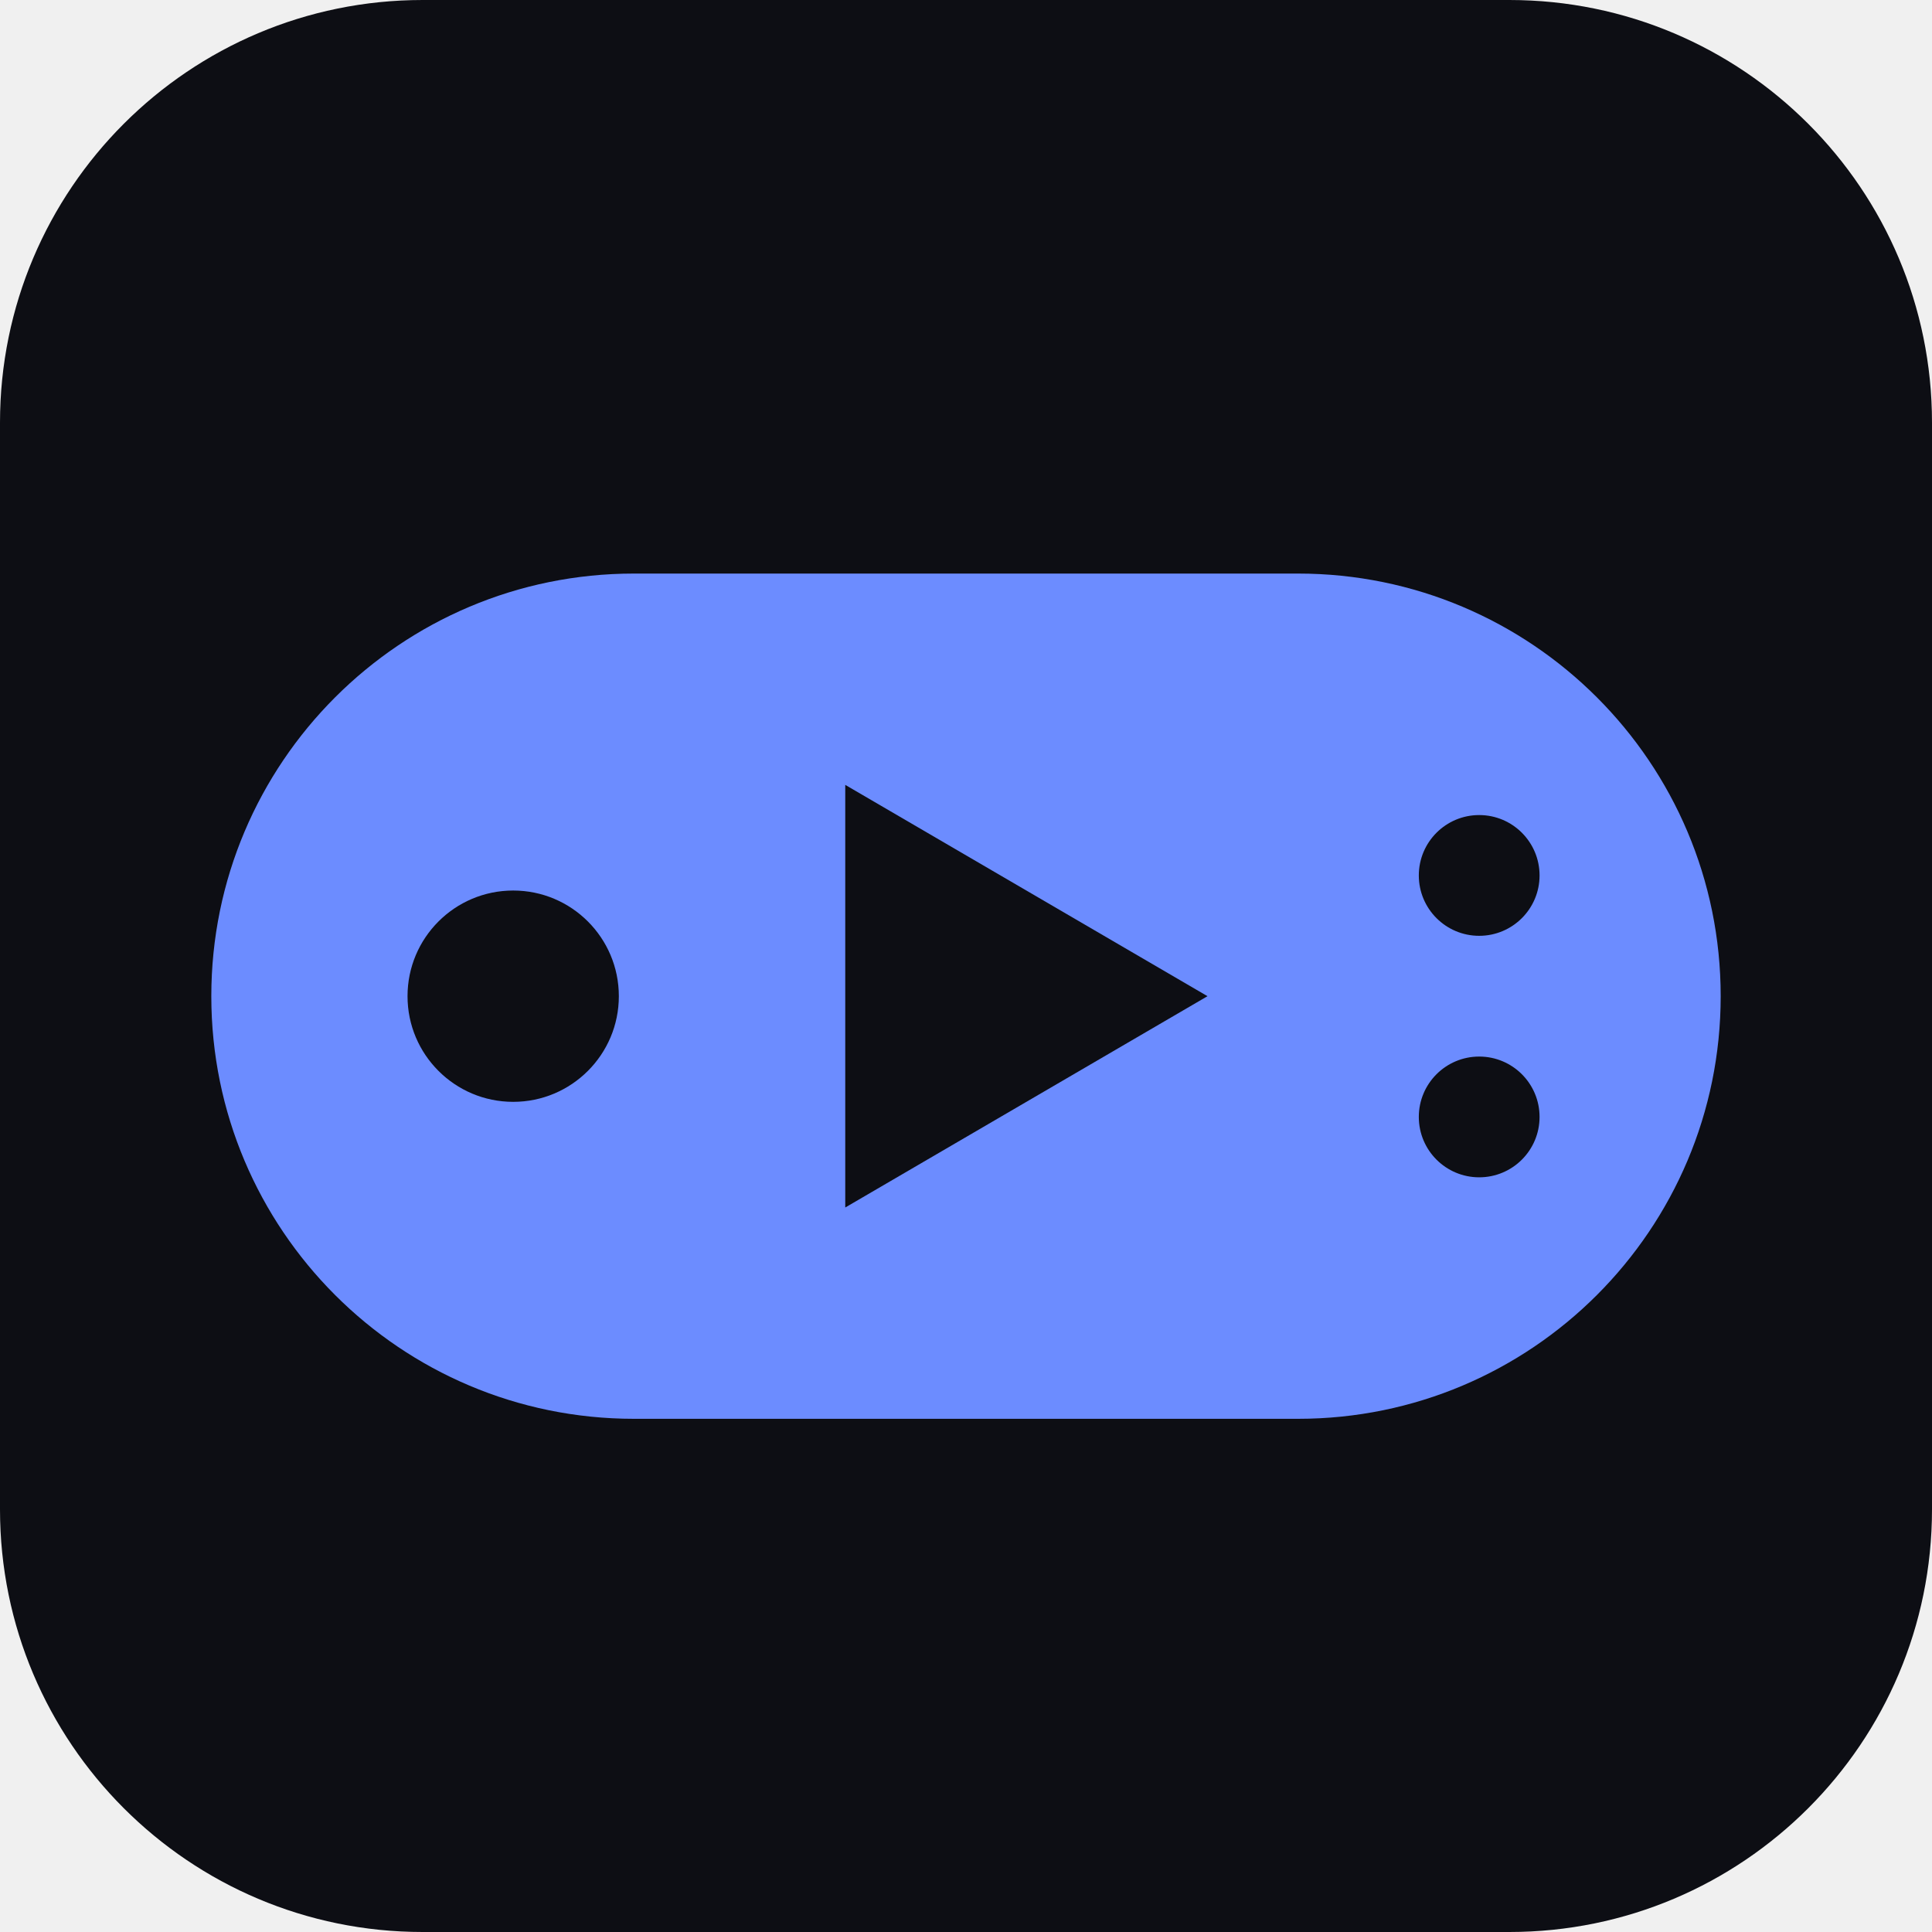
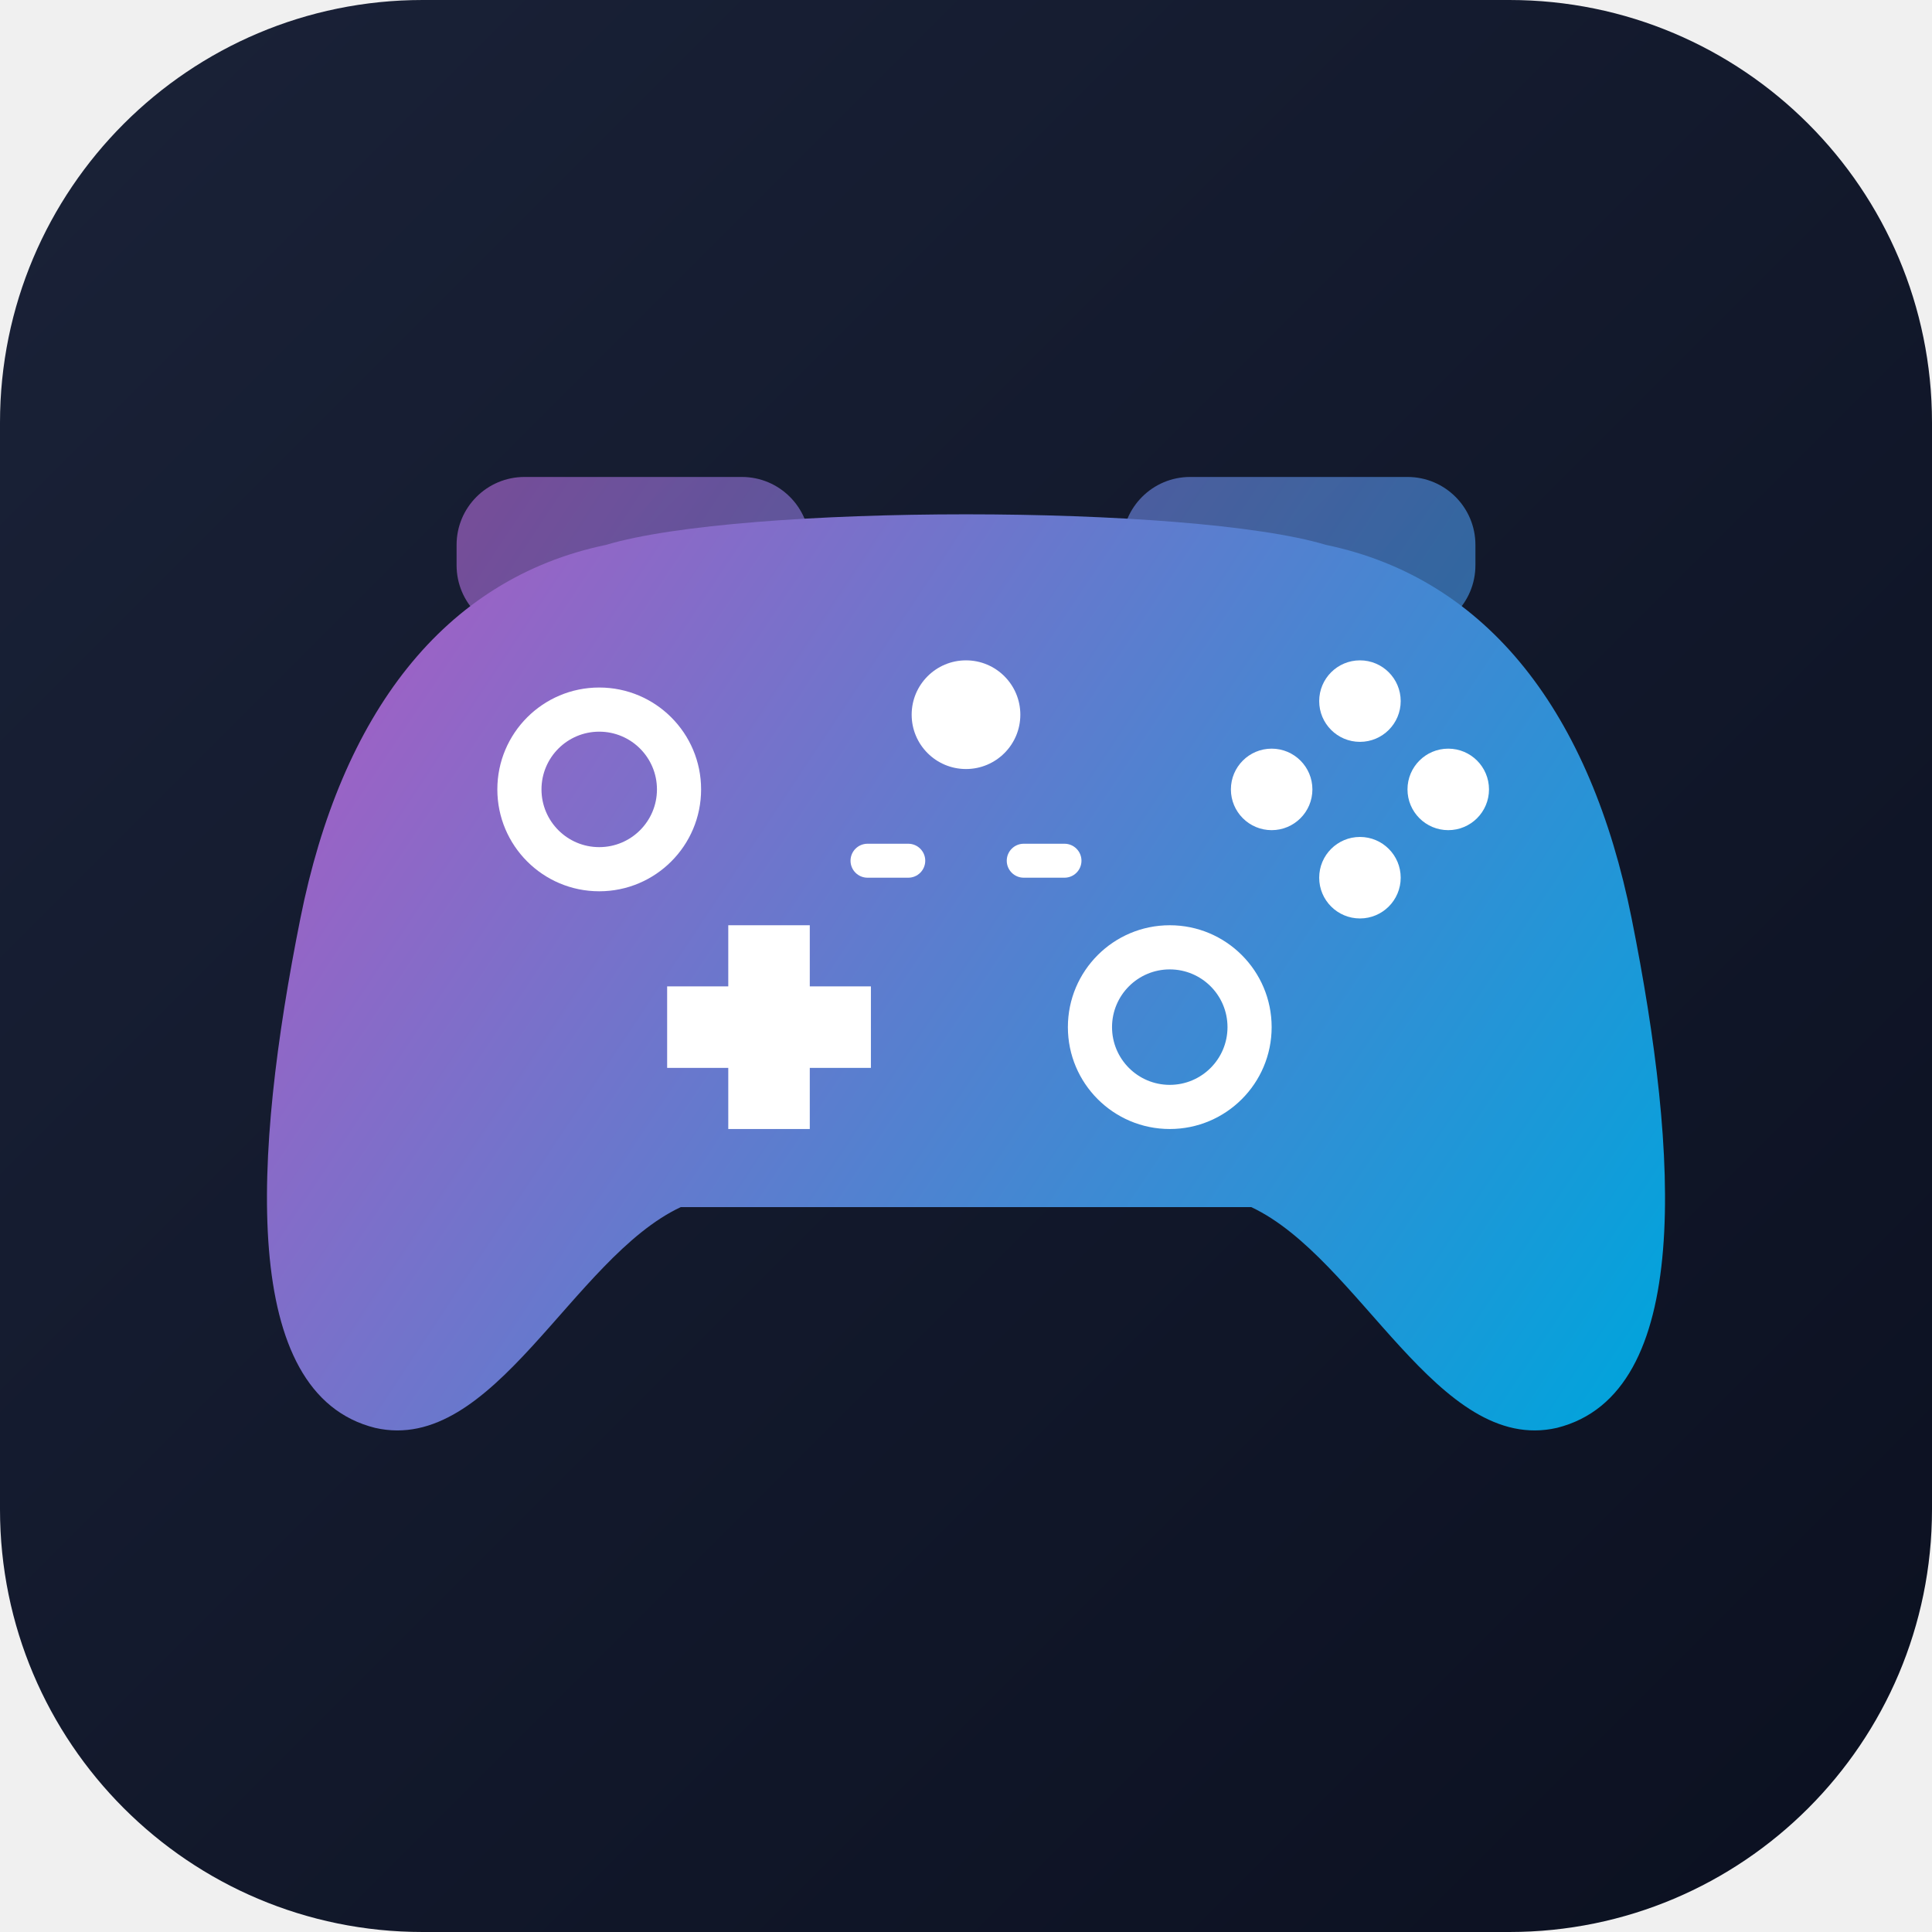
- <svg xmlns="http://www.w3.org/2000/svg" width="128" height="128" viewBox="0 0 128 128">
-   <rect width="128" height="128" rx="28" fill="#0d0e14" />
-   <rect x="14" y="38" width="100" height="56" rx="28" fill="#6c8cff" />
-   <path d="M56 52 L80 66 L56 80 Z" fill="#0d0e14" />
-   <circle cx="34" cy="66" r="7" fill="#0d0e14" />
-   <circle cx="98" cy="58" r="4" fill="#0d0e14" />
-   <circle cx="98" cy="74" r="4" fill="#0d0e14" />
+ <svg xmlns="http://www.w3.org/2000/svg" viewBox="0 0 512 512" width="512" height="512">
+   <defs>
+     <linearGradient id="g" gradientUnits="userSpaceOnUse" x1="60" y1="150" x2="452" y2="410">
+       <stop offset="0" stop-color="#AA5CC3" />
+       <stop offset="1" stop-color="#00A4DC" />
+     </linearGradient>
+     <linearGradient id="bg" x1="0" y1="0" x2="1" y2="1">
+       <stop offset="0" stop-color="#1a2238" />
+       <stop offset="1" stop-color="#0b1020" />
+     </linearGradient>
+   </defs>
+   <rect width="512" height="512" rx="112" fill="url(#bg)" />
+   <g transform="translate(25.6 25.6) scale(0.9)">
+     <g transform="translate(0 -18)">
+       <rect x="106" y="130" width="104" height="46" rx="20" fill="url(#g)" opacity="0.7" />
+       <rect x="302" y="130" width="104" height="46" rx="20" fill="url(#g)" opacity="0.7" />
+       <path d="M150 150 C190 138 322 138 362 150 C410 160 440 200 452 260 C466 330 470 400 430 410 C395 418 372 360 340 345 L172 345 C140 360 117 418 82 410 C42 400 46 330 60 260 C72 200 102 160 150 150 Z" fill="url(#g)" />
+       <circle cx="148" cy="222" r="30" fill="#ffffff" />
+       <circle cx="148" cy="222" r="17" fill="url(#g)" />
+       <circle cx="316" cy="292" r="30" fill="#ffffff" />
+       <circle cx="316" cy="292" r="17" fill="url(#g)" />
+       <path d="M186 262 h24 v18 h18 v24 h-18 v18 h-24 v-18 h-18 v-24 h18 Z" fill="#ffffff" />
+       <g fill="#ffffff">
+         <circle cx="372" cy="196" r="12" />
+         <circle cx="372" cy="248" r="12" />
+         <circle cx="346" cy="222" r="12" />
+         <circle cx="398" cy="222" r="12" />
+       </g>
+       <circle cx="256" cy="200" r="16" fill="#ffffff" />
+       <rect x="222" y="238" width="22" height="10" rx="5" fill="#ffffff" />
+       <rect x="268" y="238" width="22" height="10" rx="5" fill="#ffffff" />
+     </g>
+   </g>
</svg>
